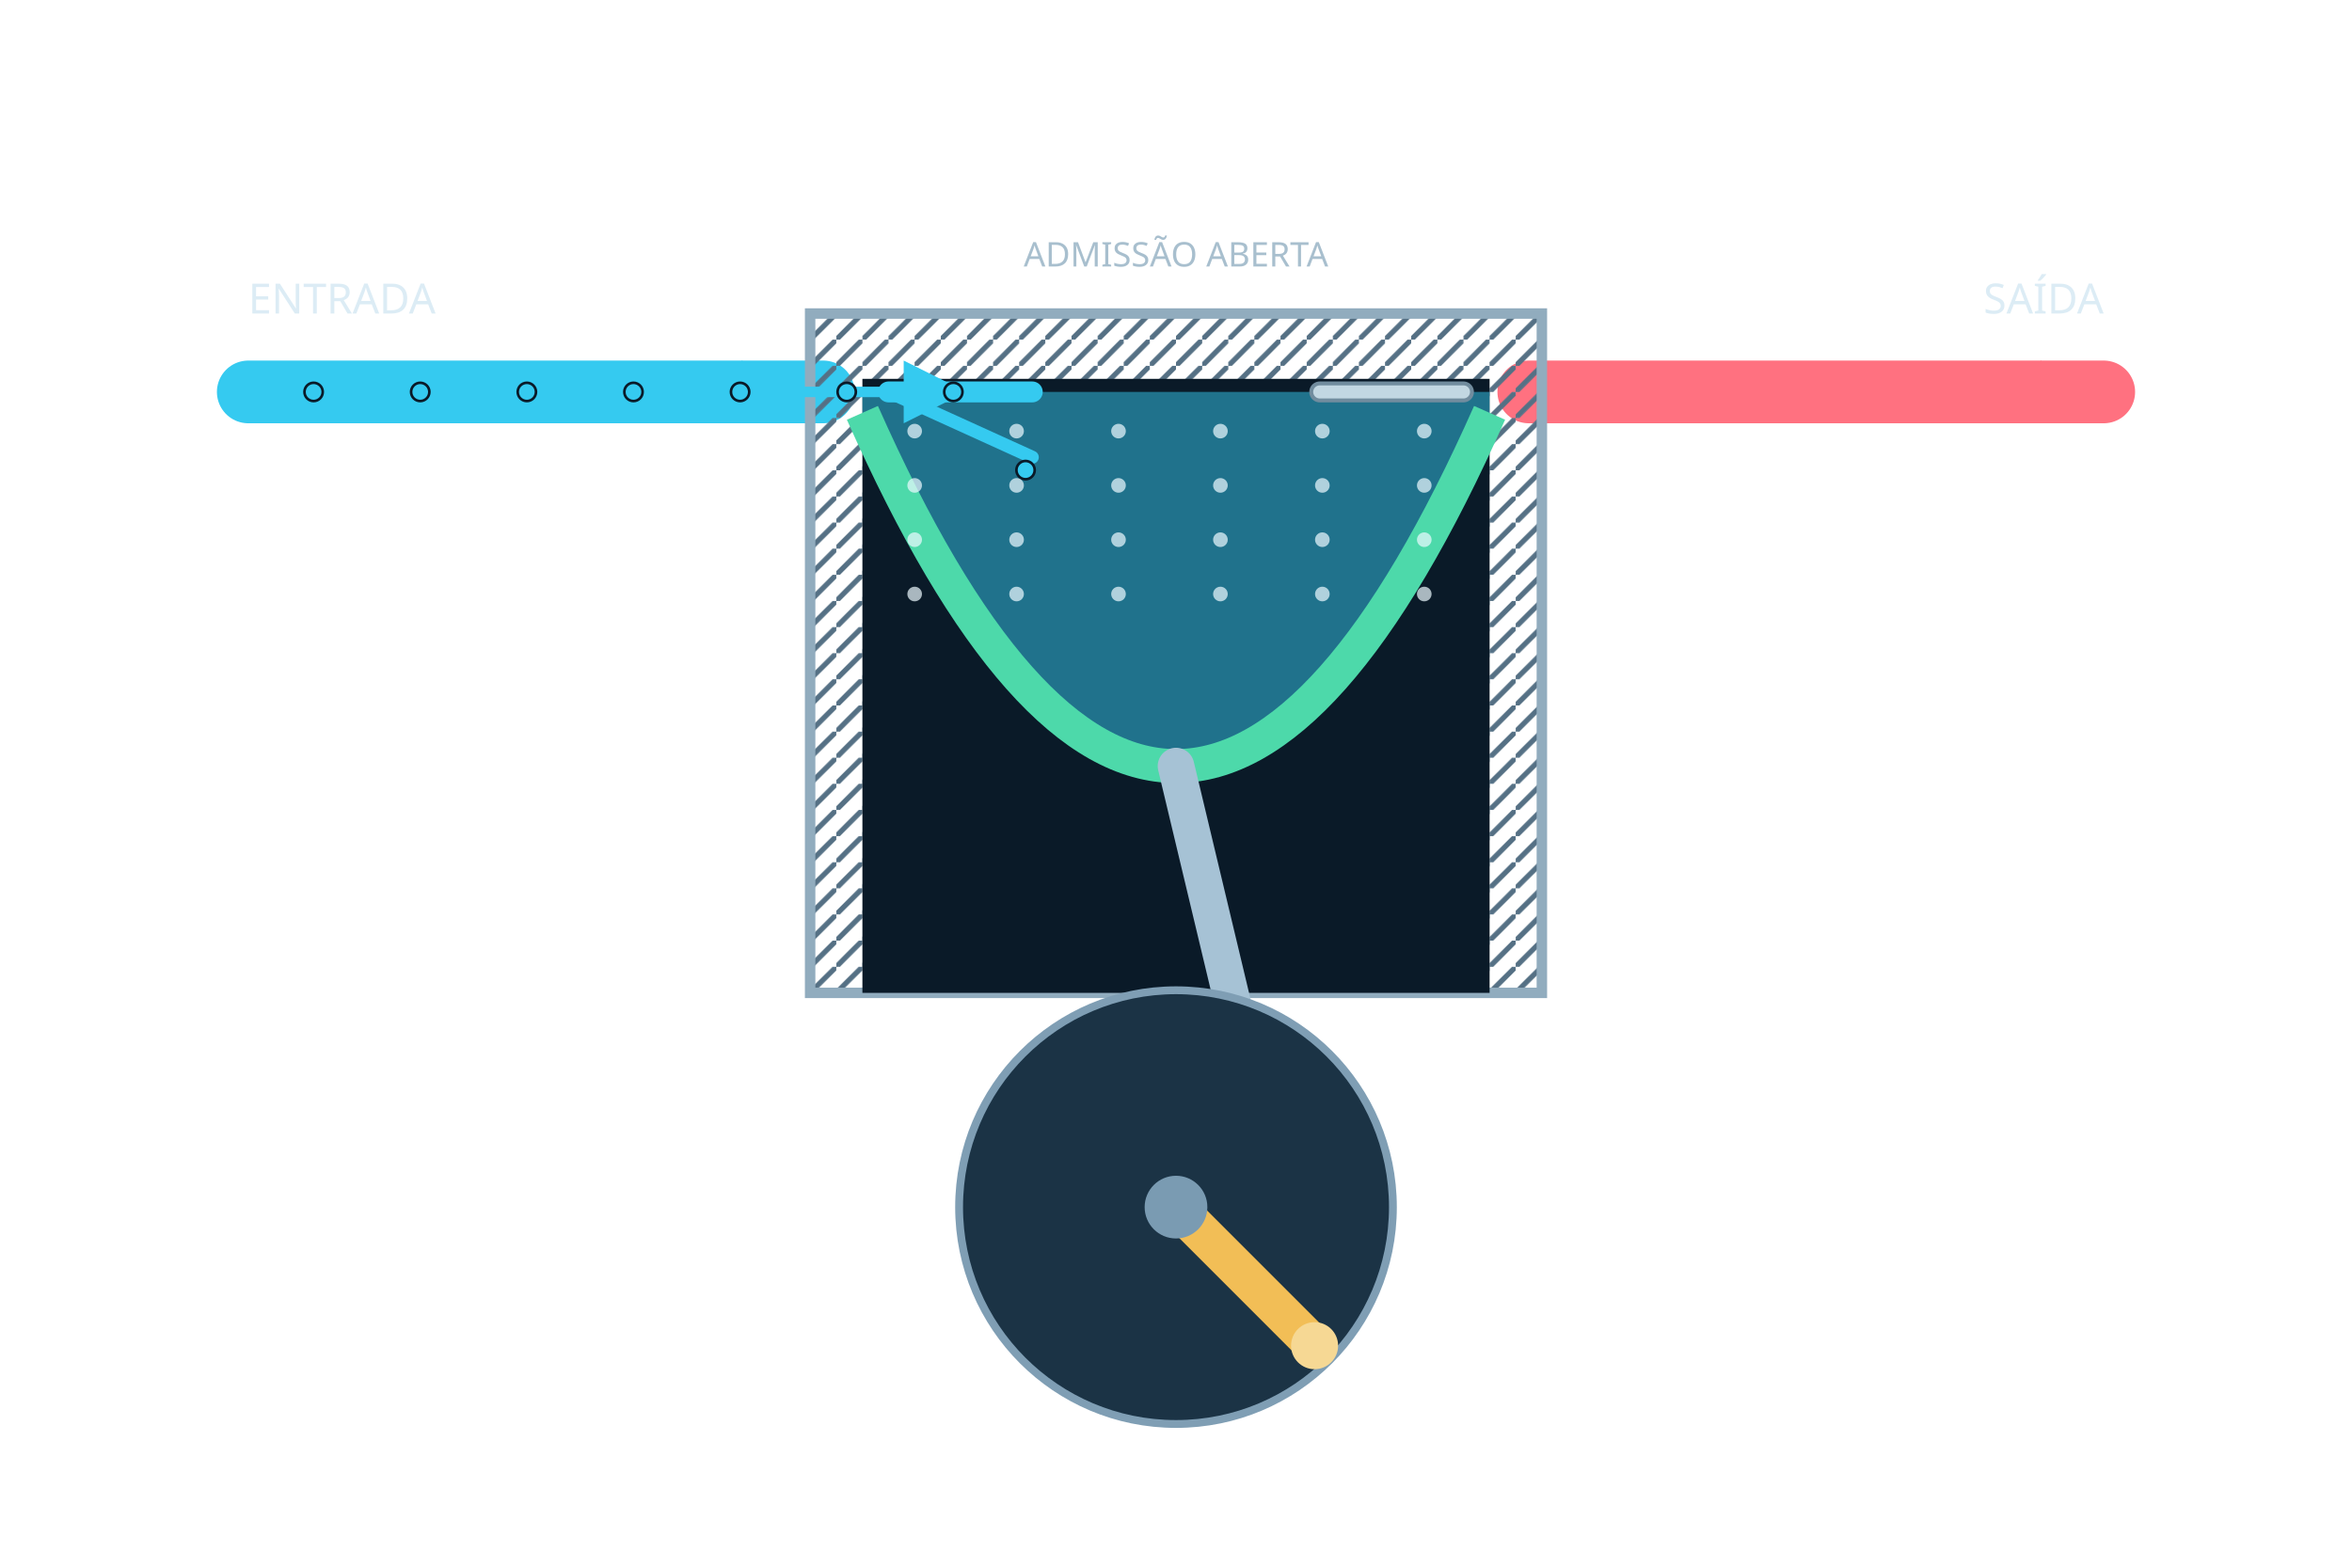
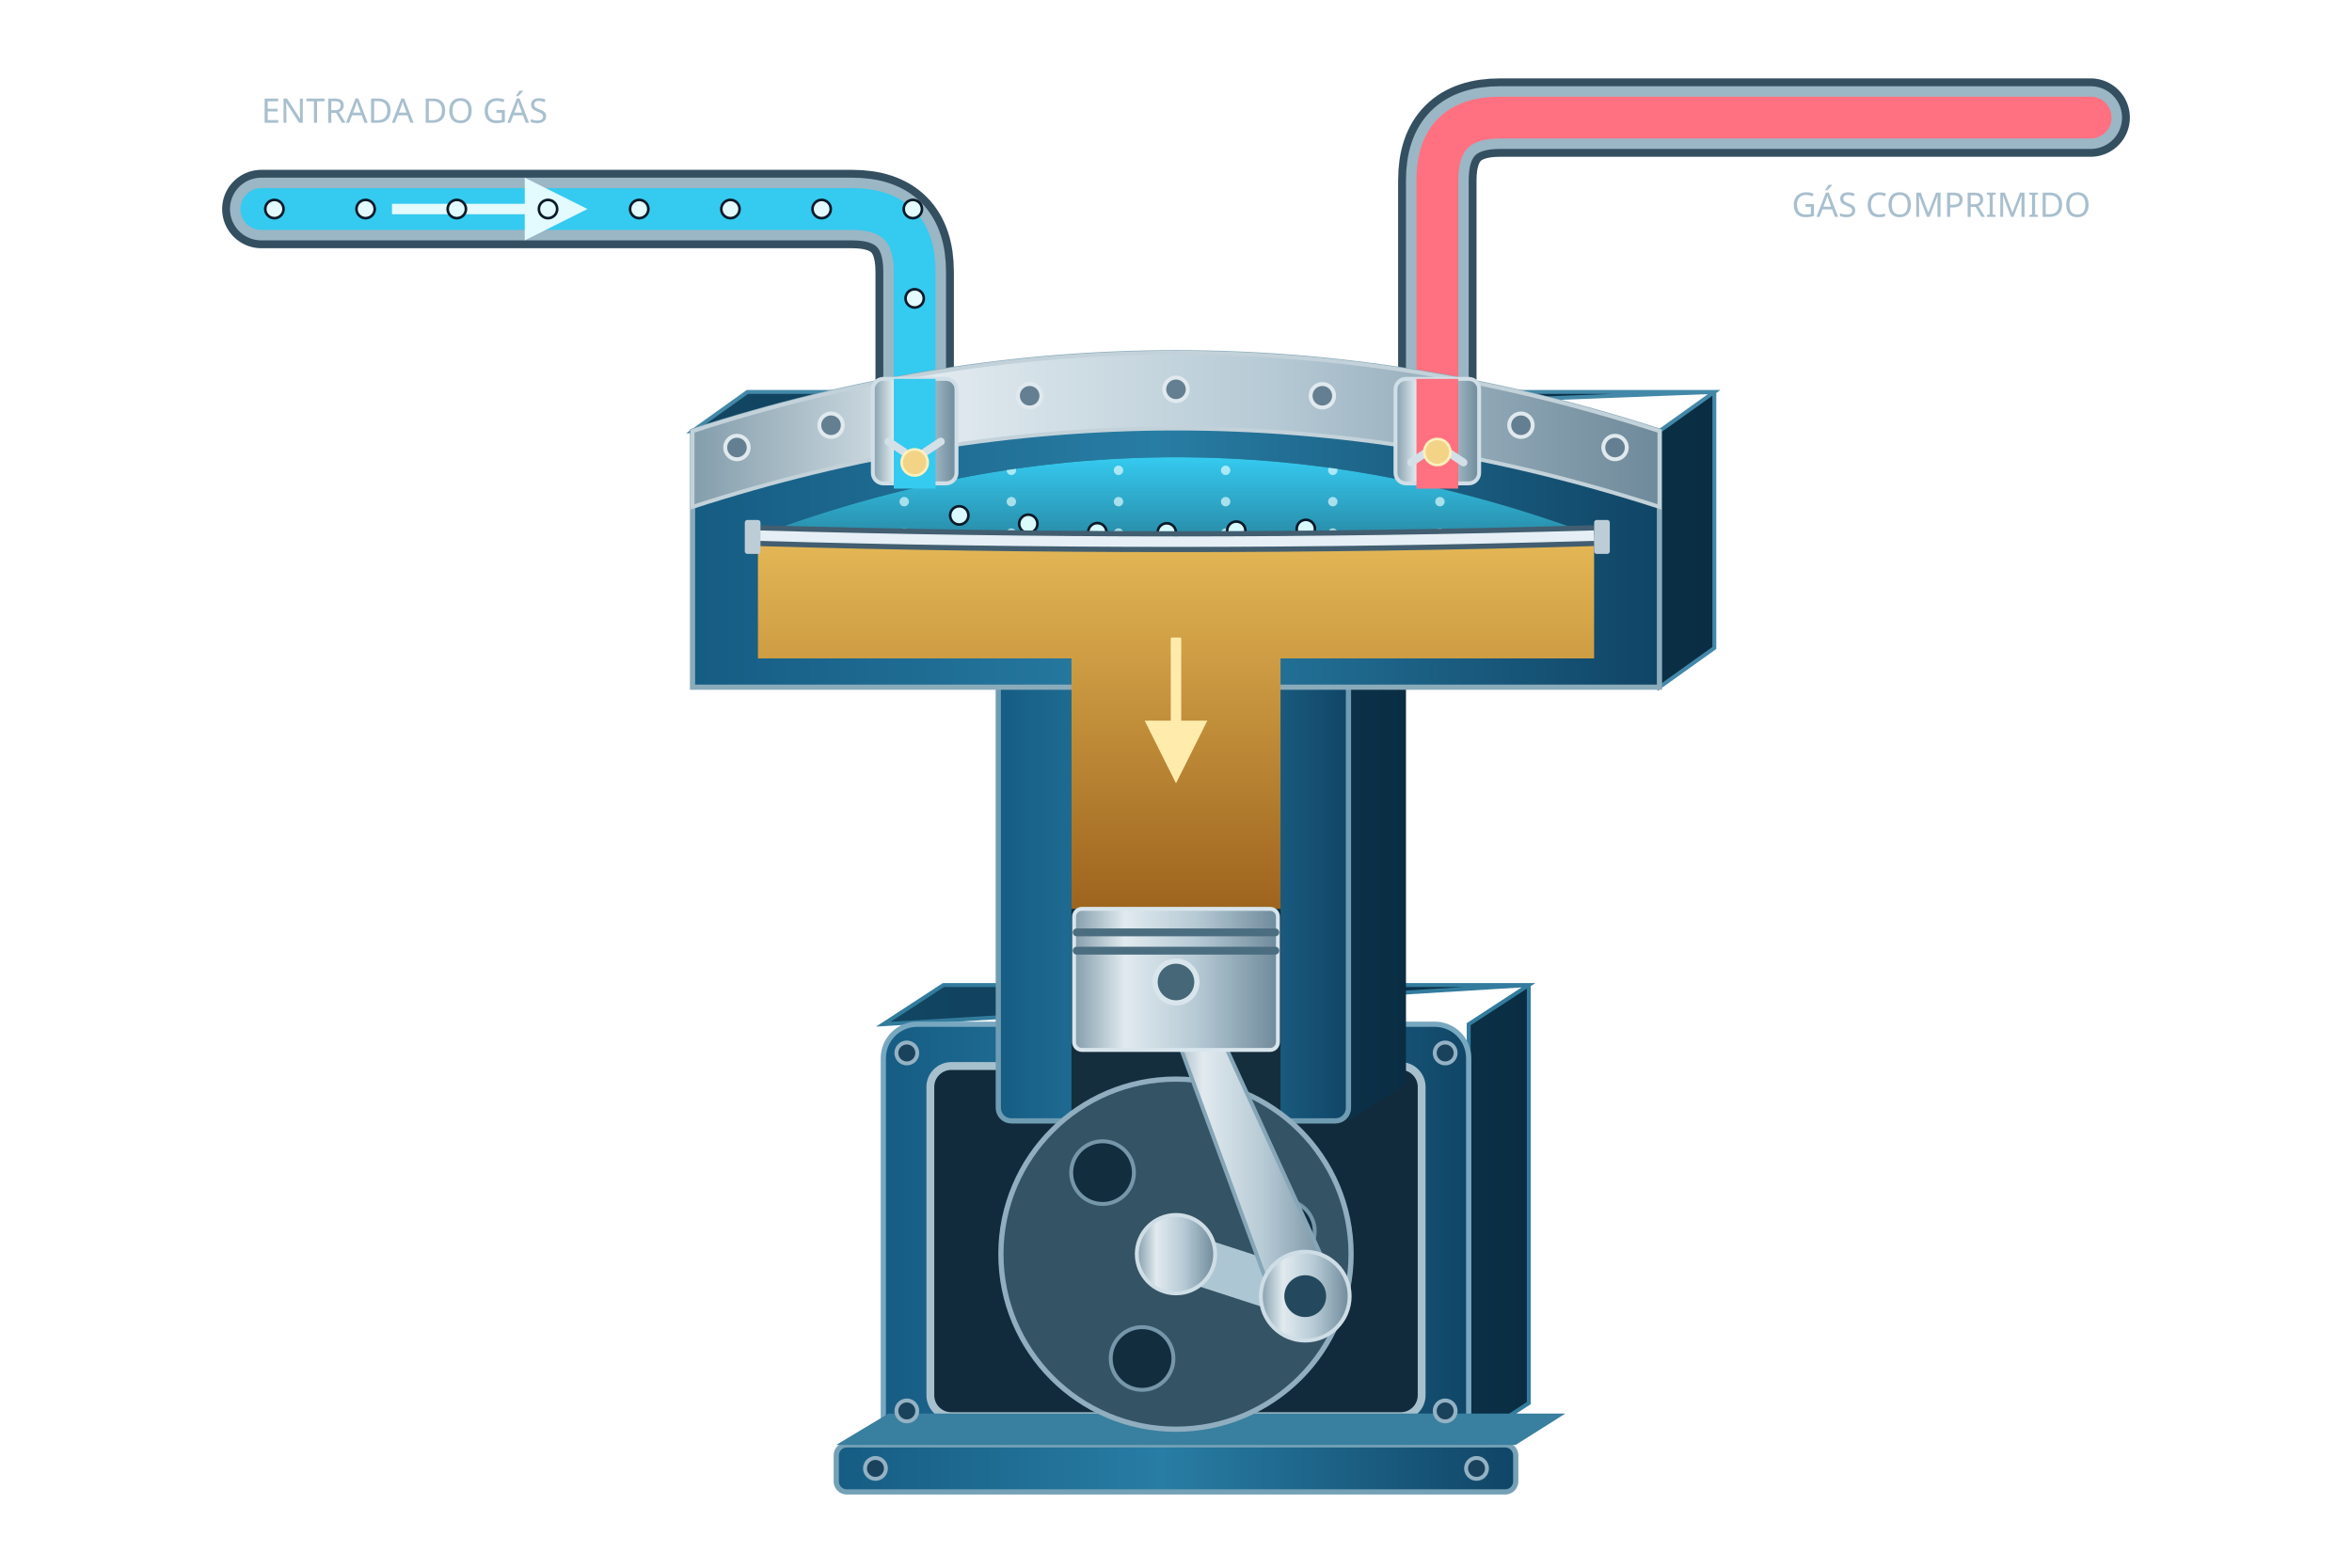
<svg xmlns="http://www.w3.org/2000/svg" style="background:#0a1a28" id="machine" viewBox="0 0 900 600" role="img" aria-labelledby="svgTitle svgDesc">
  <style>text{font:16px Segoe UI,sans-serif;fill:#dcecf5}.caption{font-size:13px;fill:#a8bfce}</style>
  <defs>
    <linearGradient id="metal" x2="1" y2="1">
      <stop stop-color="#b4c9d5" />
      <stop offset=".48" stop-color="#526e84" />
      <stop offset="1" stop-color="#233e52" />
    </linearGradient>
    <linearGradient id="gas">
      <stop stop-color="#35caf0" />
      <stop offset=".5" stop-color="#f2be56" />
      <stop offset="1" stop-color="#ff7180" />
    </linearGradient>
    <pattern id="hatch" width="10" height="10" patternUnits="userSpaceOnUse">
      <path d="M0 10L10 0" stroke="#557084" stroke-width="2" />
    </pattern>
    <marker id="arrow" viewBox="0 0 10 10" refX="8" refY="5" markerWidth="6" markerHeight="6" orient="auto-start-reverse">
      <path d="M0 0L10 5L0 10" fill="context-stroke" />
    </marker>
  </defs>
  <g id="scene">
-     <path d="M95,150L315,150" fill="none" stroke="#35caf0" stroke-width="24" stroke-linecap="round" />
-     <path d="M105,150L303,150" stroke="#35caf0" stroke-width="4" fill="none" marker-end="url(#arrow)" />
-     <text x="95" y="120" class="" text-anchor="start">ENTRADA</text>
-     <path d="M585,150L805,150" fill="none" stroke="#ff7180" stroke-width="24" stroke-linecap="round" />
-     <path d="M597,150L800,150" stroke="#ff7180" stroke-width="4" fill="none" marker-end="url(#arrow)" />
-     <text x="805" y="120" class="" text-anchor="end">SAÍDA</text>
-     <g class="piece selected" data-piece="0">
-       <rect x="310" y="120" width="280" height="260" fill="url(#hatch)" stroke="#91acbe" stroke-width="4" />
-       <rect x="330" y="145" width="240" height="235" fill="#0a1a28" />
+     <g class="diaphragm-cut" data-piston-y="347.84" data-travel="0.75">
+       <defs>
+         <linearGradient id="d-blue">
+           <stop stop-color="#165c83" />
+           <stop offset=".48" stop-color="#287da4" />
+           <stop offset="1" stop-color="#104566" />
+         </linearGradient>
+         <linearGradient id="d-side">
+           <stop stop-color="#124663" />
+           <stop offset="1" stop-color="#0a2d43" />
+         </linearGradient>
+         <linearGradient id="d-metal">
+           <stop stop-color="#849eac" />
+           <stop offset=".25" stop-color="#e1eaef" />
+           <stop offset=".6" stop-color="#b6cad5" />
+           <stop offset="1" stop-color="#6f8a9b" />
+         </linearGradient>
+         <linearGradient id="d-oil" x1="0" y1="0" x2="0" y2="1">
+           <stop stop-color="#e5b856" />
+           <stop offset="1" stop-color="#9d641e" />
+         </linearGradient>
+         <linearGradient id="d-gas" x1="0" y1="0" x2="0" y2="1">
+           <stop stop-color="#35caf0" />
+           <stop offset="1" stop-color="#35caf0" stop-opacity=".55" />
+         </linearGradient>
+         <clipPath id="d-gas-clip">
+           <path d="M290 205Q450 145 610 205Q450 209.62 290 205Z" />
+         </clipPath>
+         <clipPath id="d-oil-clip">
+           <path d="M290 205Q450 209.62 610 205V252H490V347.84H410V252H290Z" />
+         </clipPath>
+       </defs>
+       <path d="M100 80H326Q350 80 350 104V160" stroke="#344f60" stroke-width="30" fill="none" stroke-linejoin="round" stroke-linecap="round" />
+       <path d="M100 80H326Q350 80 350 104V160" stroke="#9bb6c5" stroke-width="24" fill="none" stroke-linejoin="round" stroke-linecap="round" />
+       <path d="M100 80H326Q350 80 350 104V160" stroke="#35caf0" stroke-width="16" fill="none" stroke-linejoin="round" stroke-linecap="round" />
+       <path d="M550 160V69Q550 45 574 45H800" stroke="#344f60" stroke-width="30" fill="none" stroke-linejoin="round" stroke-linecap="round" />
+       <path d="M550 160V69Q550 45 574 45H800" stroke="#9bb6c5" stroke-width="24" fill="none" stroke-linejoin="round" stroke-linecap="round" />
+       <path d="M550 160V69Q550 45 574 45H800" stroke="#ff7180" stroke-width="16" fill="none" stroke-linejoin="round" stroke-linecap="round" />
+       <text x="100" y="47" class="caption" text-anchor="start">ENTRADA DO GÁS</text>
+       <text x="800" y="83" class="caption" text-anchor="end">GÁS COMPRIMIDO</text>
+       <path d="M338,392L361,377L585,377L562,392L562,552L585,537L585,377Z" fill="url(#d-side)" stroke="#337c9e" stroke-width="1.5" />
+       <rect x="338" y="392" width="224" height="163" fill="url(#d-blue)" rx="13" stroke="#78a8c0" stroke-width="2" />
+       <rect x="356" y="408" width="188" height="134" fill="#112b3c" rx="8" stroke="#a6c0cd" stroke-width="3" />
+       <path d="M382,252L404,238L538,238L516,252L516,429L538,415L538,238Z" fill="url(#d-side)" />
+       <rect x="382" y="250" width="134" height="179" fill="url(#d-blue)" rx="5" stroke="#6f9cb3" stroke-width="2" />
+       <rect x="410" y="250" width="80" height="180" fill="#142e3e" />
+       <rect x="320" y="553" width="260" height="18" fill="url(#d-blue)" rx="4" stroke="#75a1b6" stroke-width="2" />
+       <path d="M320,553L340,541L599,541L580,553Z" fill="#397f9f" />
+       <circle cx="347" cy="403" r="4" fill="#1b425c" stroke="#94b2c4" stroke-width="1.5" />
+       <circle cx="553" cy="403" r="4" fill="#1b425c" stroke="#94b2c4" stroke-width="1.5" />
+       <circle cx="347" cy="540" r="4" fill="#1b425c" stroke="#94b2c4" stroke-width="1.5" />
+       <circle cx="553" cy="540" r="4" fill="#1b425c" stroke="#94b2c4" stroke-width="1.5" />
+       <circle cx="335" cy="562" r="4" fill="#1b425c" stroke="#94b2c4" stroke-width="1.5" />
+       <circle cx="565" cy="562" r="4" fill="#1b425c" stroke="#94b2c4" stroke-width="1.5" />
+       <path d="M265,165L286,150L656,150L635,165L635,263L656,248L656,150Z" fill="url(#d-side)" stroke="#4388a8" stroke-width="1.5" />
+       <g class="piece " data-piece="0">
+         <path d="M265 165Q450 105 635 165V263H265Z" fill="url(#d-blue)" stroke="#8aabba" stroke-width="2" />
+         <path d="M265 165Q450 105 635 165V194Q450 134 265 194Z" fill="url(#d-metal)" stroke="#c3d2da" stroke-width="1.5" />
+       </g>
+       <path d="M290 205Q450 145 610 205V252H290Z" fill="#183747" />
+       <g class="piece " data-piece="2">
+         <path class="hydraulic-oil" d="M290 205Q450 209.62 610 205V252H490V347.84H410V252H290Z" fill="url(#d-oil)" />
+       </g>
+       <path class="diaphragm-gas" d="M290 205Q450 145 610 205Q450 209.62 290 205Z" fill="url(#d-gas)" />
+       <g clip-path="url(#d-gas-clip)">
+         <circle cx="305" cy="180" r="1.8" fill="#eaffff" opacity=".65" />
+         <circle cx="346" cy="180" r="1.8" fill="#eaffff" opacity=".65" />
+         <circle cx="387" cy="180" r="1.8" fill="#eaffff" opacity=".65" />
+         <circle cx="428" cy="180" r="1.8" fill="#eaffff" opacity=".65" />
+         <circle cx="469" cy="180" r="1.8" fill="#eaffff" opacity=".65" />
+         <circle cx="510" cy="180" r="1.8" fill="#eaffff" opacity=".65" />
+         <circle cx="551" cy="180" r="1.8" fill="#eaffff" opacity=".65" />
+         <circle cx="592" cy="180" r="1.8" fill="#eaffff" opacity=".65" />
+         <circle cx="305" cy="192" r="1.8" fill="#eaffff" opacity=".65" />
+         <circle cx="346" cy="192" r="1.8" fill="#eaffff" opacity=".65" />
+         <circle cx="387" cy="192" r="1.8" fill="#eaffff" opacity=".65" />
+         <circle cx="428" cy="192" r="1.8" fill="#eaffff" opacity=".65" />
+         <circle cx="469" cy="192" r="1.8" fill="#eaffff" opacity=".65" />
+         <circle cx="510" cy="192" r="1.8" fill="#eaffff" opacity=".65" />
+         <circle cx="551" cy="192" r="1.8" fill="#eaffff" opacity=".65" />
+         <circle cx="592" cy="192" r="1.8" fill="#eaffff" opacity=".65" />
+         <circle cx="305" cy="204" r="1.8" fill="#eaffff" opacity=".65" />
+         <circle cx="346" cy="204" r="1.8" fill="#eaffff" opacity=".65" />
+         <circle cx="387" cy="204" r="1.8" fill="#eaffff" opacity=".65" />
+         <circle cx="428" cy="204" r="1.8" fill="#eaffff" opacity=".65" />
+         <circle cx="469" cy="204" r="1.8" fill="#eaffff" opacity=".65" />
+         <circle cx="510" cy="204" r="1.8" fill="#eaffff" opacity=".65" />
+         <circle cx="551" cy="204" r="1.8" fill="#eaffff" opacity=".65" />
+         <circle cx="592" cy="204" r="1.8" fill="#eaffff" opacity=".65" />
+         <circle cx="305" cy="216" r="1.8" fill="#eaffff" opacity=".65" />
+         <circle cx="346" cy="216" r="1.8" fill="#eaffff" opacity=".65" />
+         <circle cx="387" cy="216" r="1.8" fill="#eaffff" opacity=".65" />
+         <circle cx="428" cy="216" r="1.8" fill="#eaffff" opacity=".65" />
+         <circle cx="469" cy="216" r="1.8" fill="#eaffff" opacity=".65" />
+         <circle cx="510" cy="216" r="1.8" fill="#eaffff" opacity=".65" />
+         <circle cx="551" cy="216" r="1.8" fill="#eaffff" opacity=".65" />
+         <circle cx="592" cy="216" r="1.8" fill="#eaffff" opacity=".65" />
+         <circle cx="393.48" cy="200.47" r="3.5" fill="#d9fbff" stroke="#0a1a28" stroke-width="1" />
+         <circle cx="419.9" cy="203.69" r="3.5" fill="#d9fbff" stroke="#0a1a28" stroke-width="1" />
+         <circle cx="446.47" cy="203.77" r="3.5" fill="#d9fbff" stroke="#0a1a28" stroke-width="1" />
+         <circle cx="473.07" cy="203.11" r="3.5" fill="#d9fbff" stroke="#0a1a28" stroke-width="1" />
+         <circle cx="499.68" cy="202.44" r="3.5" fill="#d9fbff" stroke="#0a1a28" stroke-width="1" />
+         <circle cx="367.07" cy="197.25" r="3.5" fill="#d9fbff" stroke="#0a1a28" stroke-width="1" />
+       </g>
+       <path d="M150,80L220,80" stroke="#e3faff" stroke-width="4" fill="none" marker-end="url(#arrow)" />
+       <circle cx="209.7" cy="80" r="3.5" fill="#e3faff" stroke="#0a1a28" stroke-width="1" />
+       <circle cx="244.6" cy="80" r="3.5" fill="#e3faff" stroke="#0a1a28" stroke-width="1" />
+       <circle cx="279.5" cy="80" r="3.5" fill="#e3faff" stroke="#0a1a28" stroke-width="1" />
+       <circle cx="314.4" cy="80" r="3.5" fill="#e3faff" stroke="#0a1a28" stroke-width="1" />
+       <circle cx="349.3" cy="80" r="3.5" fill="#e3faff" stroke="#0a1a28" stroke-width="1" />
+       <circle cx="350" cy="114.2" r="3.5" fill="#e3faff" stroke="#0a1a28" stroke-width="1" />
+       <circle cx="350" cy="149.1" r="3.5" fill="#e3faff" stroke="#0a1a28" stroke-width="1" />
+       <circle cx="105" cy="80" r="3.5" fill="#e3faff" stroke="#0a1a28" stroke-width="1" />
+       <circle cx="139.9" cy="80" r="3.5" fill="#e3faff" stroke="#0a1a28" stroke-width="1" />
+       <circle cx="174.8" cy="80" r="3.5" fill="#e3faff" stroke="#0a1a28" stroke-width="1" />
+       <g clip-path="url(#d-oil-clip)">
+         <path d="M450,244L450,295" stroke="#ffecad" stroke-width="4" fill="none" marker-end="url(#arrow)" />
+       </g>
+       <g class="piece " data-piece="1">
+         <path class="diaphragm-surface" d="M290 205Q450 209.62 610 205" data-center-y="207.31" fill="none" stroke="#425e70" stroke-width="8" />
+         <path d="M290 205Q450 209.62 610 205" fill="none" stroke="#e5eff5" stroke-width="4" />
+       </g>
+       <rect x="285" y="199" width="6" height="13" fill="#bdcdd7" rx="1" />
+       <rect x="610" y="199" width="6" height="13" fill="#bdcdd7" rx="1" />
+       <circle cx="282" cy="171.27" r="4.5" fill="#647f91" stroke="#e0e9ee" stroke-width="1.5" />
+       <circle cx="318" cy="162.75" r="4.5" fill="#647f91" stroke="#e0e9ee" stroke-width="1.5" />
+       <circle cx="394" cy="151.47" r="4.5" fill="#647f91" stroke="#e0e9ee" stroke-width="1.5" />
+       <circle cx="450" cy="149" r="4.5" fill="#647f91" stroke="#e0e9ee" stroke-width="1.5" />
+       <circle cx="506" cy="151.47" r="4.5" fill="#647f91" stroke="#e0e9ee" stroke-width="1.5" />
+       <circle cx="582" cy="162.75" r="4.5" fill="#647f91" stroke="#e0e9ee" stroke-width="1.5" />
+       <circle cx="618" cy="171.27" r="4.5" fill="#647f91" stroke="#e0e9ee" stroke-width="1.5" />
+       <g class="piece " data-piece="5">
+         <rect x="334" y="145" width="32" height="40" fill="url(#d-metal)" rx="4" stroke="#d0dfe7" stroke-width="1.5" />
+         <rect x="342" y="145" width="16" height="42" fill="#35caf0" />
+         <path d="M340,169L346,173" fill="none" stroke="#d3e0e8" stroke-width="3" stroke-linecap="round" />
+         <path d="M354,173L360,169" fill="none" stroke="#d3e0e8" stroke-width="3" stroke-linecap="round" />
+         <circle cx="350" cy="177" r="5" fill="#f3d386" stroke="#fff0bd" stroke-width="1" />
+       </g>
+       <g class="piece " data-piece="6">
+         <rect x="534" y="145" width="32" height="40" fill="url(#d-metal)" rx="4" stroke="#d0dfe7" stroke-width="1.5" />
+         <rect x="542" y="145" width="16" height="42" fill="#ff7180" />
+         <path d="M540,177L546,173" fill="none" stroke="#d3e0e8" stroke-width="3" stroke-linecap="round" />
+         <path d="M554,173L560,177" fill="none" stroke="#d3e0e8" stroke-width="3" stroke-linecap="round" />
+         <circle cx="550" cy="173" r="5" fill="#f3d386" stroke="#fff0bd" stroke-width="1" />
+       </g>
+       <g class="piece " data-piece="4">
+         <circle cx="450" cy="480" r="67" fill="#345365" stroke="#90aebf" stroke-width="2" />
+         <circle cx="437.02" cy="519.94" r="12" fill="#122d3e" stroke="#7696aa" stroke-width="1.5" />
+         <circle cx="421.9" cy="448.79" r="12" fill="#122d3e" stroke="#7696aa" stroke-width="1.5" />
+         <circle cx="491.08" cy="471.27" r="12" fill="#122d3e" stroke="#7696aa" stroke-width="1.5" />
+         <path d="M450,480L499.45,496.07" fill="none" stroke="#adc6d3" stroke-width="18" stroke-linecap="round" />
+         <circle cx="450" cy="480" r="15" fill="url(#d-metal)" stroke="#cfdee6" stroke-width="1.5" />
+         <path d="M443.53,378.51L488.36,500.63L510.55,491.5L456.47,373.18Z" fill="url(#d-metal)" stroke="#86a6b8" stroke-width="1.5" />
+         <circle cx="499.45" cy="496.07" r="17" fill="url(#d-metal)" stroke="#cedde6" stroke-width="1.5" />
+         <circle cx="499.45" cy="496.07" r="8" fill="#24485e" />
+       </g>
+       <g class="piece " data-piece="3">
+         <rect x="411" y="347.84" width="78" height="54" fill="url(#d-metal)" rx="3" stroke="#d8e5ec" stroke-width="1.5" />
+         <path d="M412,356.84L488,356.84" fill="none" stroke="#4b6d80" stroke-width="3" stroke-linecap="round" />
+         <path d="M412,363.84L488,363.84" fill="none" stroke="#4b6d80" stroke-width="3" stroke-linecap="round" />
+         <circle cx="450" cy="375.84" r="8" fill="#456777" stroke="#d9e5ec" stroke-width="2" />
+       </g>
    </g>
-     <path d="M330 150H570V158Q450 428.38 330 158Z" fill="#35caf0" opacity=".5" />
-     <g class="piece " data-piece="1">
-       <path d="M330 158Q450 428.38 570 158" fill="none" stroke="#4dd9aa" stroke-width="13" />
-     </g>
-     <g class="piece " data-piece="2">
-       <path d="M450,293.19L503.03,515.03" fill="none" stroke="#a6c2d5" stroke-width="14" stroke-linecap="round" />
-     </g>
-     <g class="piece " data-piece="3">
-       <circle cx="450" cy="462" r="83" fill="#1b3345" stroke="#7f9eb4" stroke-width="3" />
-       <path d="M450,462L503.03,515.03" fill="none" stroke="#f2be56" stroke-width="15" stroke-linecap="round" />
-       <circle cx="503.03" cy="515.03" r="9" fill="#f6d894" />
-       <circle cx="450" cy="462" r="12" fill="#7a9bb2" />
-     </g>
-     <g class="piece " data-piece="4">
-       <path d="M340,150L395,150" fill="none" stroke="#35caf0" stroke-width="8" stroke-linecap="round" />
-       <path d="M340,150L395,175" fill="none" stroke="#35caf0" stroke-width="5" stroke-linecap="round" />
-     </g>
-     <g class="piece " data-piece="5">
-       <path d="M505,150L560,150" fill="none" stroke="#718c9e" stroke-width="8" stroke-linecap="round" />
-       <path d="M505,150L560,150" fill="none" stroke="#c2d7e2" stroke-width="5" stroke-linecap="round" />
-     </g>
-     <path d="M240,150L365,150" stroke="#35caf0" stroke-width="4" fill="none" marker-end="url(#arrow)" />
-     <circle cx="242.4" cy="150" r="3.5" fill="#35caf0" stroke="#0a1a28" stroke-width="1" />
-     <circle cx="283.2" cy="150" r="3.5" fill="#35caf0" stroke="#0a1a28" stroke-width="1" />
-     <circle cx="324" cy="150" r="3.5" fill="#35caf0" stroke="#0a1a28" stroke-width="1" />
-     <circle cx="364.8" cy="150" r="3.5" fill="#35caf0" stroke="#0a1a28" stroke-width="1" />
-     <circle cx="392.43" cy="179.92" r="3.5" fill="#35caf0" stroke="#0a1a28" stroke-width="1" />
-     <circle cx="120" cy="150" r="3.5" fill="#35caf0" stroke="#0a1a28" stroke-width="1" />
-     <circle cx="160.8" cy="150" r="3.5" fill="#35caf0" stroke="#0a1a28" stroke-width="1" />
-     <circle cx="201.6" cy="150" r="3.5" fill="#35caf0" stroke="#0a1a28" stroke-width="1" />
-     <circle cx="350" cy="165" r="2.8" fill="#edfaff" opacity=".7" />
-     <circle cx="389" cy="165" r="2.8" fill="#edfaff" opacity=".7" />
-     <circle cx="428" cy="165" r="2.8" fill="#edfaff" opacity=".7" />
-     <circle cx="467" cy="165" r="2.8" fill="#edfaff" opacity=".7" />
-     <circle cx="506" cy="165" r="2.8" fill="#edfaff" opacity=".7" />
-     <circle cx="545" cy="165" r="2.8" fill="#edfaff" opacity=".7" />
-     <circle cx="350" cy="185.78" r="2.8" fill="#edfaff" opacity=".7" />
-     <circle cx="389" cy="185.78" r="2.8" fill="#edfaff" opacity=".7" />
-     <circle cx="428" cy="185.78" r="2.8" fill="#edfaff" opacity=".7" />
-     <circle cx="467" cy="185.78" r="2.8" fill="#edfaff" opacity=".7" />
-     <circle cx="506" cy="185.78" r="2.8" fill="#edfaff" opacity=".7" />
-     <circle cx="545" cy="185.78" r="2.8" fill="#edfaff" opacity=".7" />
-     <circle cx="350" cy="206.56" r="2.8" fill="#edfaff" opacity=".7" />
-     <circle cx="389" cy="206.56" r="2.8" fill="#edfaff" opacity=".7" />
-     <circle cx="428" cy="206.56" r="2.8" fill="#edfaff" opacity=".7" />
-     <circle cx="467" cy="206.56" r="2.8" fill="#edfaff" opacity=".7" />
-     <circle cx="506" cy="206.56" r="2.8" fill="#edfaff" opacity=".7" />
-     <circle cx="545" cy="206.56" r="2.8" fill="#edfaff" opacity=".7" />
-     <circle cx="350" cy="227.35" r="2.8" fill="#edfaff" opacity=".7" />
-     <circle cx="389" cy="227.35" r="2.8" fill="#edfaff" opacity=".7" />
-     <circle cx="428" cy="227.35" r="2.8" fill="#edfaff" opacity=".7" />
-     <circle cx="467" cy="227.35" r="2.8" fill="#edfaff" opacity=".7" />
-     <circle cx="506" cy="227.35" r="2.8" fill="#edfaff" opacity=".7" />
-     <circle cx="545" cy="227.35" r="2.8" fill="#edfaff" opacity=".7" />
-     <text x="450" y="102" class="caption" text-anchor="middle">ADMISSÃO ABERTA</text>
  </g>
  <g id="labels" />
</svg>
